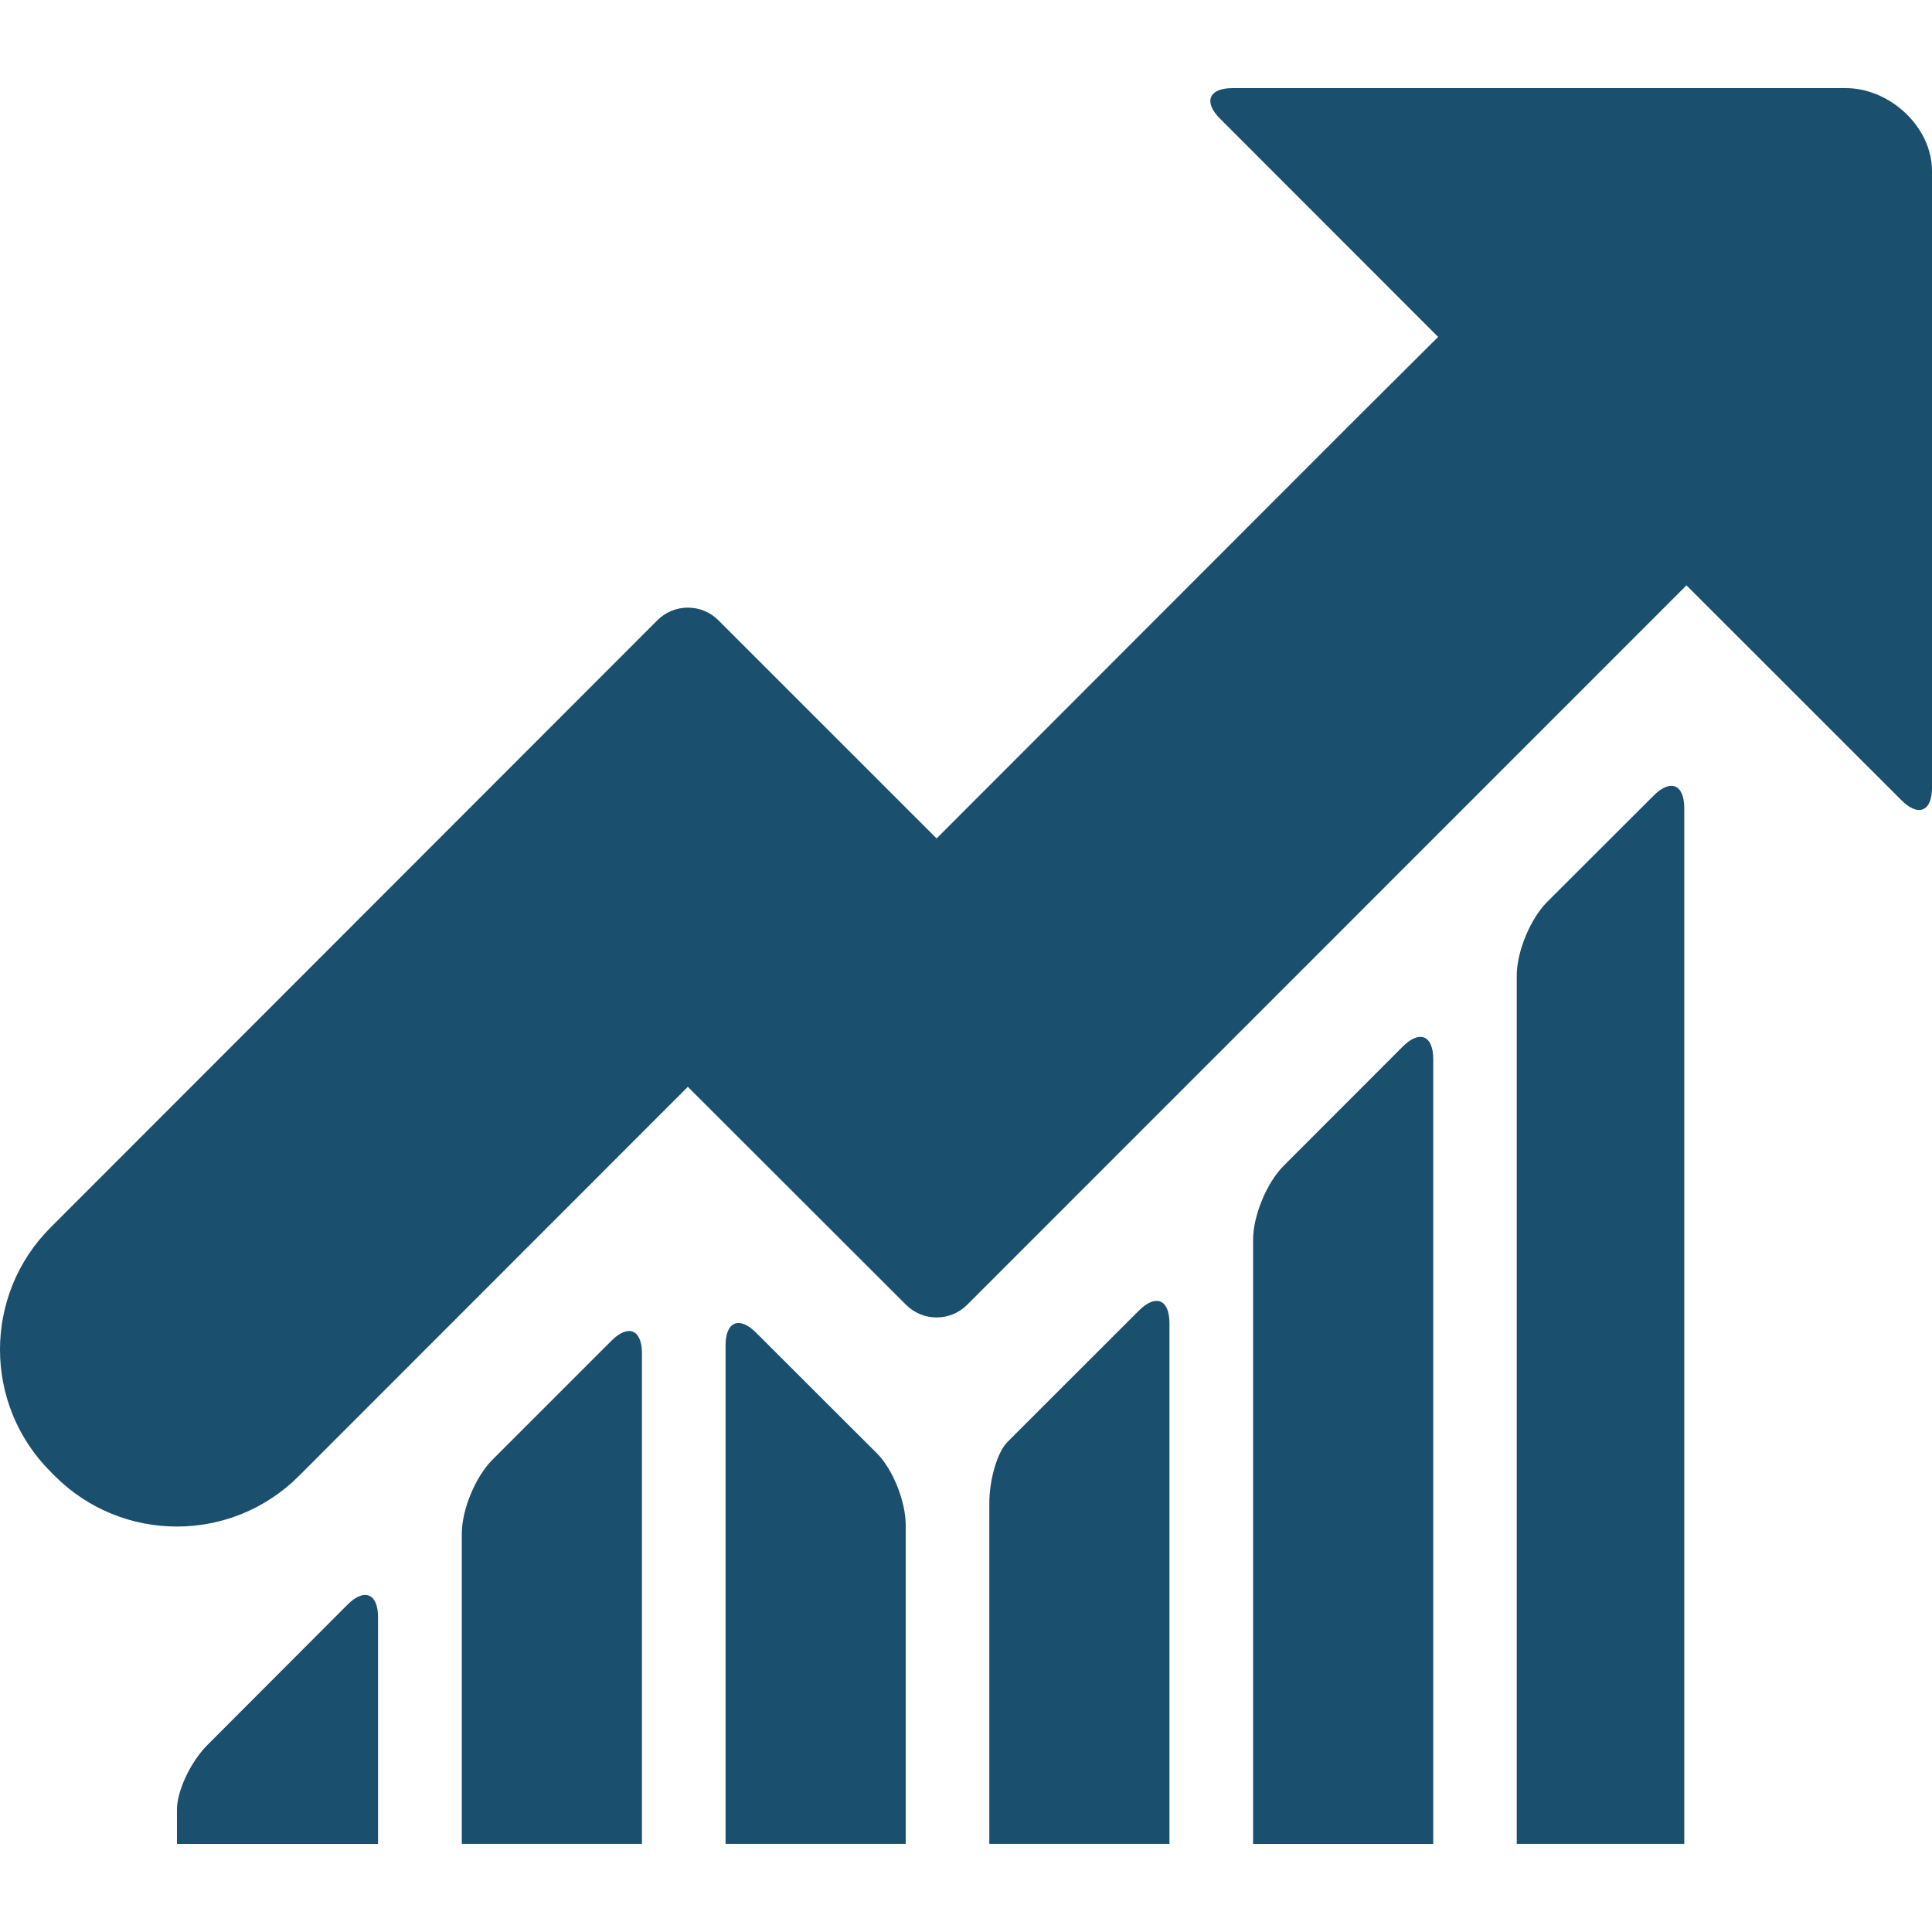
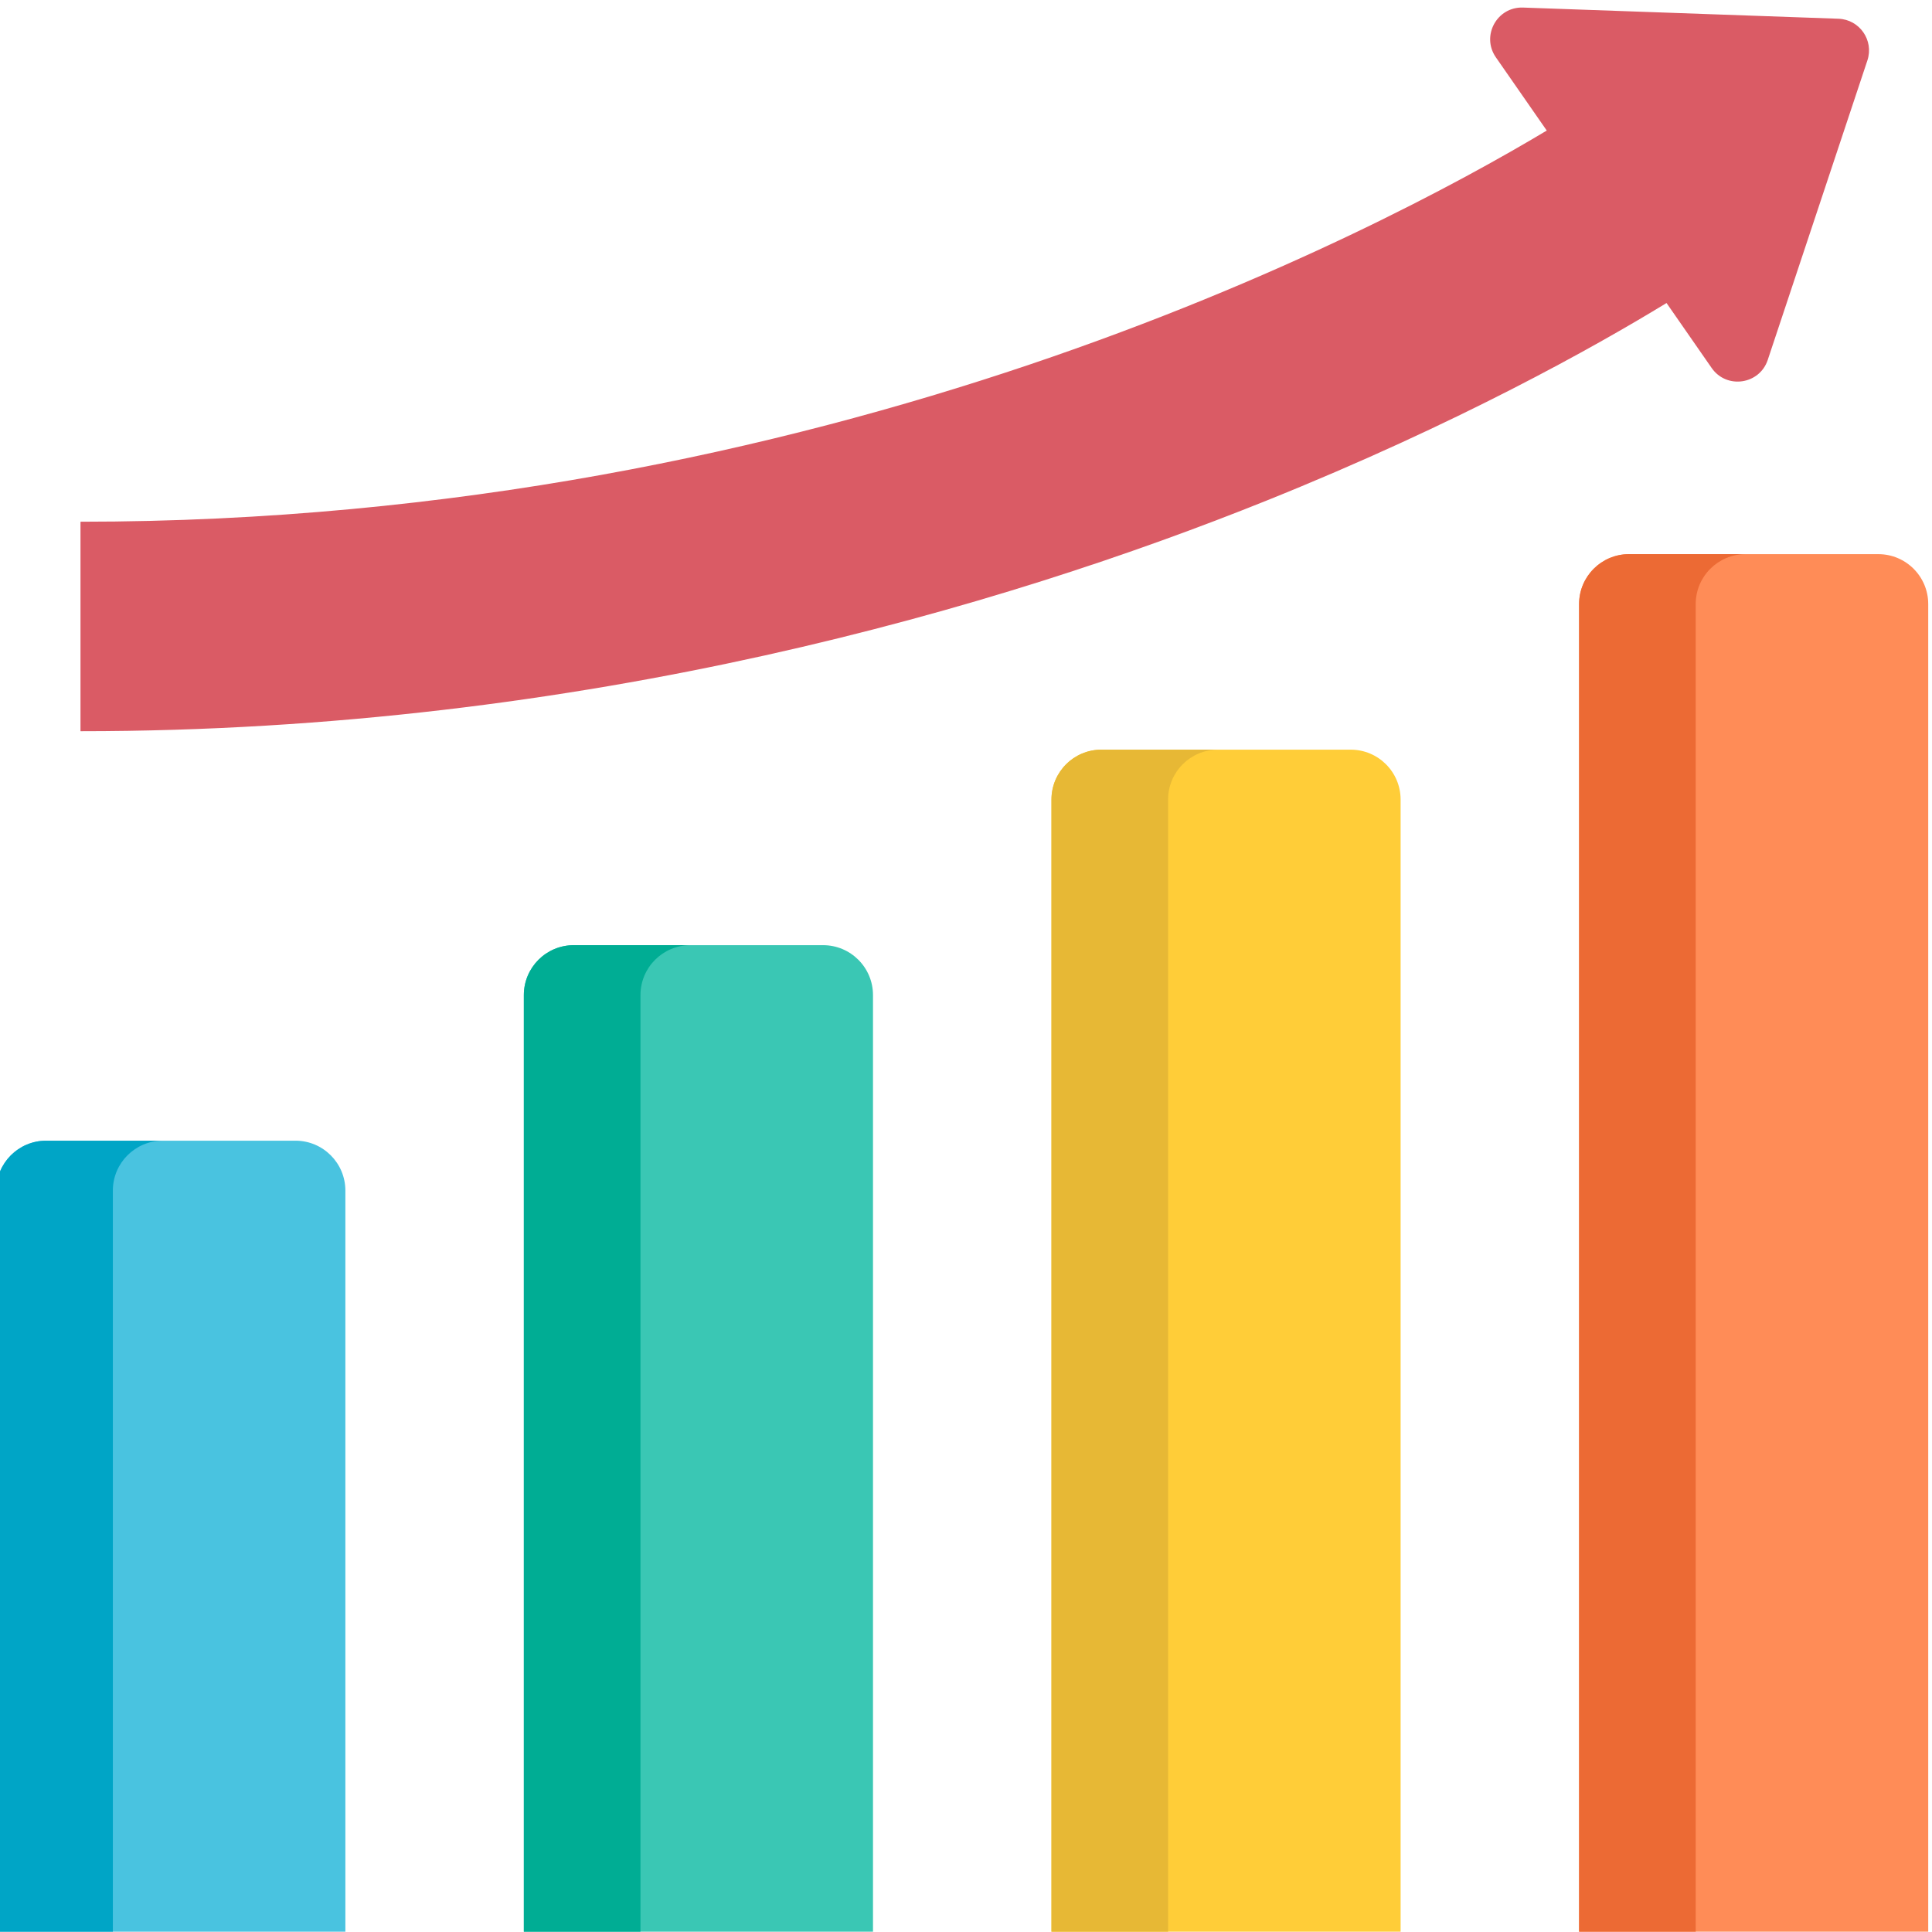
- <svg xmlns="http://www.w3.org/2000/svg" version="1.1" id="Capa_1" x="0px" y="0px" viewBox="0 0 363.868 363.868" style="enable-background:new 0 0 363.868 363.868;" xml:space="preserve">
-   <g>
-     <path style="fill:#1a4f6e;" d="M92.723,274.945c-3.178,3.178-5.747,9.388-5.747,13.875v58.444h33.929v-92.373   c0-4.487-2.569-5.56-5.747-2.382L92.723,274.945z" />
-     <path style="fill:#1a4f6e;" d="M241.752,219.573c-3.17,3.178-5.747,9.389-5.747,13.884v113.816h33.929V199.487   c0-4.487-2.569-5.552-5.747-2.374L241.752,219.573z" />
-     <path style="fill:#1a4f6e;" d="M291.418,169.834c-3.178,3.17-5.755,9.38-5.755,13.867v163.563h31.547V152.212   c0-4.487-2.577-5.56-5.755-2.382L291.418,169.834z" />
-     <path style="fill:#1a4f6e;" d="M193.078,268.239c0,0-1.512,1.52-3.381,3.39c-1.861,1.87-3.373,7.031-3.373,11.518v64.118h33.929   v-98.047c0-4.487-2.577-5.56-5.755-2.382L193.078,268.239z" />
-     <path style="fill:#1a4f6e;" d="M142.405,250.998c-3.178-3.17-5.755-2.105-5.755,2.382v93.885h33.929v-60.03   c0-4.487-2.439-10.559-5.454-13.558l-5.454-5.43L142.405,250.998z" />
-     <path style="fill:#1a4f6e;" d="M50.023,317.669l-10.957,10.974c-3.17,3.178-5.739,8.633-5.739,12.193v6.438h37.871V304.59   c0-4.487-2.569-5.552-5.747-2.374L50.023,317.669z" />
-     <path style="fill:#1a4f6e;" d="M358.121,150.724c3.17,3.178,5.747,2.105,5.747-2.382V32.193c0-8.316-7.966-15.599-16.233-15.599   H232.16c-4.487,0-5.56,2.577-2.382,5.755l41.074,41.106l-16.753,16.68l-77.701,77.774L135.3,116.82   c-3.178-3.178-8.316-3.17-11.494,0L9.519,231.189C-3.178,243.894-3.17,264.484,9.527,277.18l0.797,0.805   c12.697,12.697,33.287,12.697,45.975-0.008l73.247-73.287l41.098,41.057c3.178,3.17,8.324,3.17,11.502,0l135.479-135.503   L358.121,150.724z" />
-   </g>
-   <g>
- </g>
-   <g>
- </g>
-   <g>
- </g>
-   <g>
- </g>
-   <g>
- </g>
-   <g>
- </g>
-   <g>
- </g>
-   <g>
- </g>
-   <g>
- </g>
-   <g>
- </g>
-   <g>
- </g>
-   <g>
- </g>
-   <g>
- </g>
-   <g>
- </g>
-   <g>
- </g>
+ <svg xmlns="http://www.w3.org/2000/svg" height="511pt" viewBox="1 -1 512 511" width="511pt">
+   <path d="m79.297 300.793h-66.066c-7.309 0-13.23 5.922-13.23 13.23v196.398h92.527v-196.398c0-7.309-5.926-13.23-13.23-13.23zm0 0" fill="#49c3e0" />
+   <path d="m44.137 300.793h-30.906c-7.309 0-13.23 5.922-13.23 13.23v196.395h30.906v-196.395c0-7.309 5.922-13.23 13.23-13.23zm0 0" fill="#00a5c6" />
+   <path d="m219.121 248.98h-66.066c-7.309 0-13.23 5.922-13.23 13.23v248.211h92.527v-248.211c0-7.309-5.926-13.23-13.23-13.23zm0 0" fill="#3ac7b4" />
+   <path d="m183.961 248.98h-30.906c-7.309 0-13.23 5.922-13.23 13.23v248.211h30.906v-248.211c0-7.309 5.922-13.23 13.23-13.23zm0 0" fill="#00ad94" />
+   <path d="m358.945 197.168h-66.066c-7.305 0-13.23 5.922-13.23 13.23v300.02h92.527v-300.02c0-7.309-5.922-13.23-13.23-13.23zm0 0" fill="#ffcd38" />
+   <path d="m323.785 197.168h-30.906c-7.305 0-13.23 5.926-13.23 13.23v300.023h30.906v-300.023c0-7.309 5.926-13.23 13.23-13.23zm0 0" fill="#e7b835" />
+   <path d="m498.77 145.355h-66.066c-7.305 0-13.227 5.922-13.227 13.23v351.832h92.523v-351.832c0-7.309-5.922-13.23-13.23-13.23zm0 0" fill="#ff8c57" />
+   <path d="m463.609 145.355h-30.906c-7.305 0-13.23 5.922-13.23 13.23v351.836h30.906v-351.836c0-7.309 5.926-13.23 13.23-13.23zm0 0" fill="#ec6a34" />
+   <path d="m488.207 3.465-83.59-2.961c-6.91-.242-11.141 7.504-7.195 13.188l13.484 19.406c-45.398 27.199-190.672 103.664-388.574 103.664v55.516c134.109 0 244.898-33.215 314.223-61.078 50.719-20.387 87.082-40.785 106.094-52.398l11.957 17.215c3.945 5.68 12.684 4.422 14.867-2.141l26.406-79.363c1.77-5.32-2.07-10.848-7.672-11.047zm0 0" fill="#da5b65" />
</svg>
